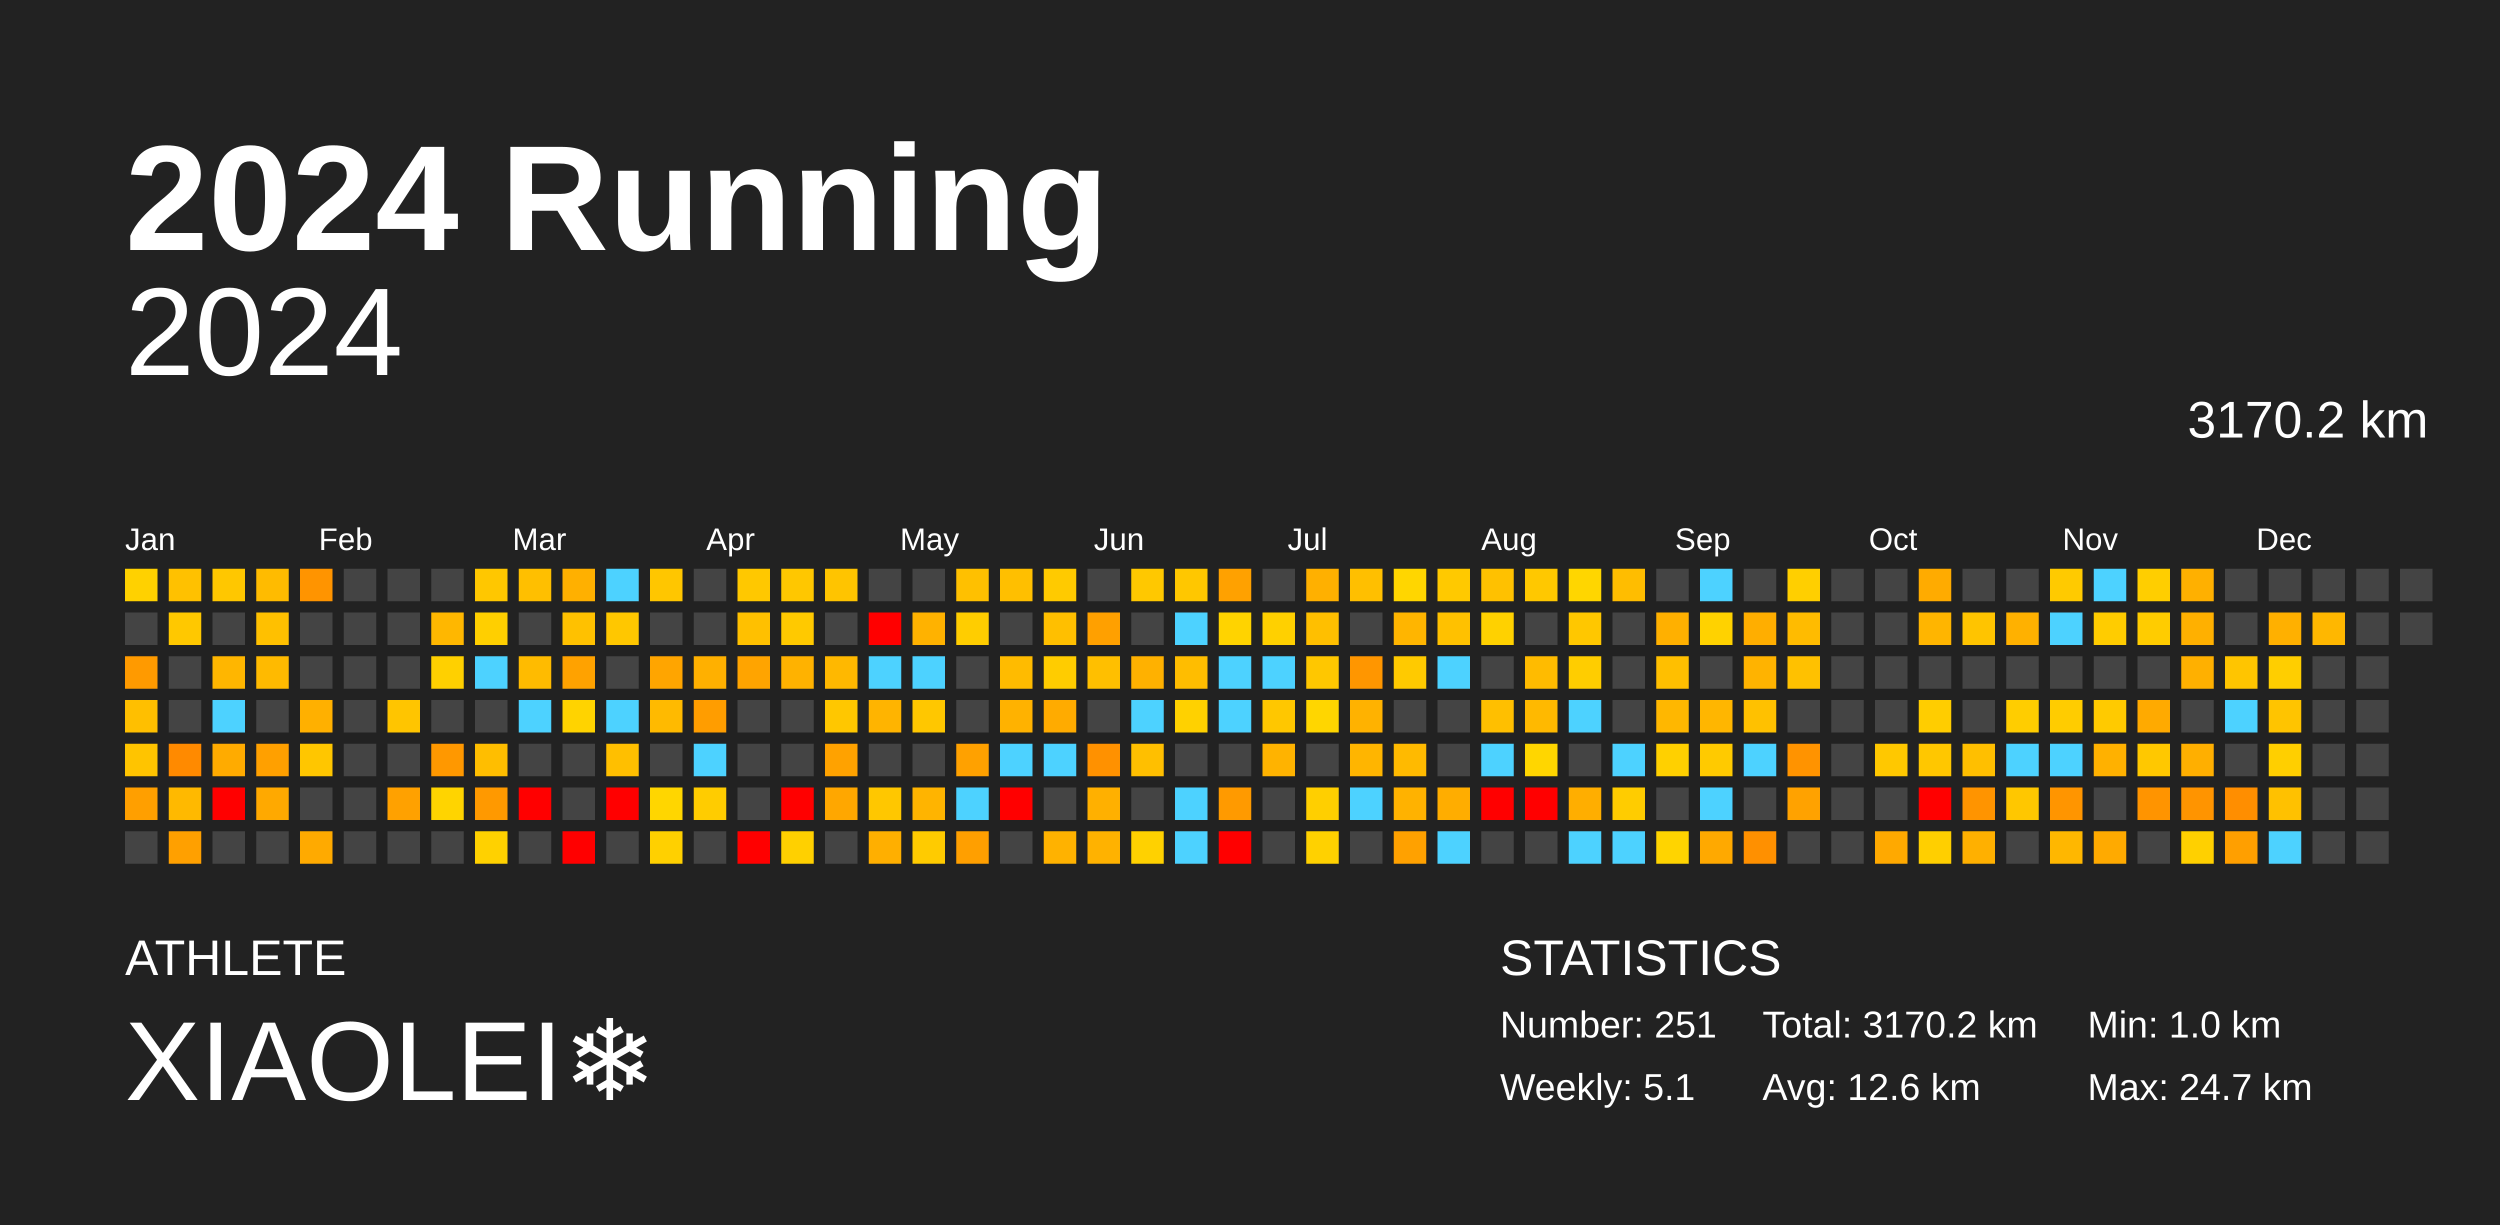
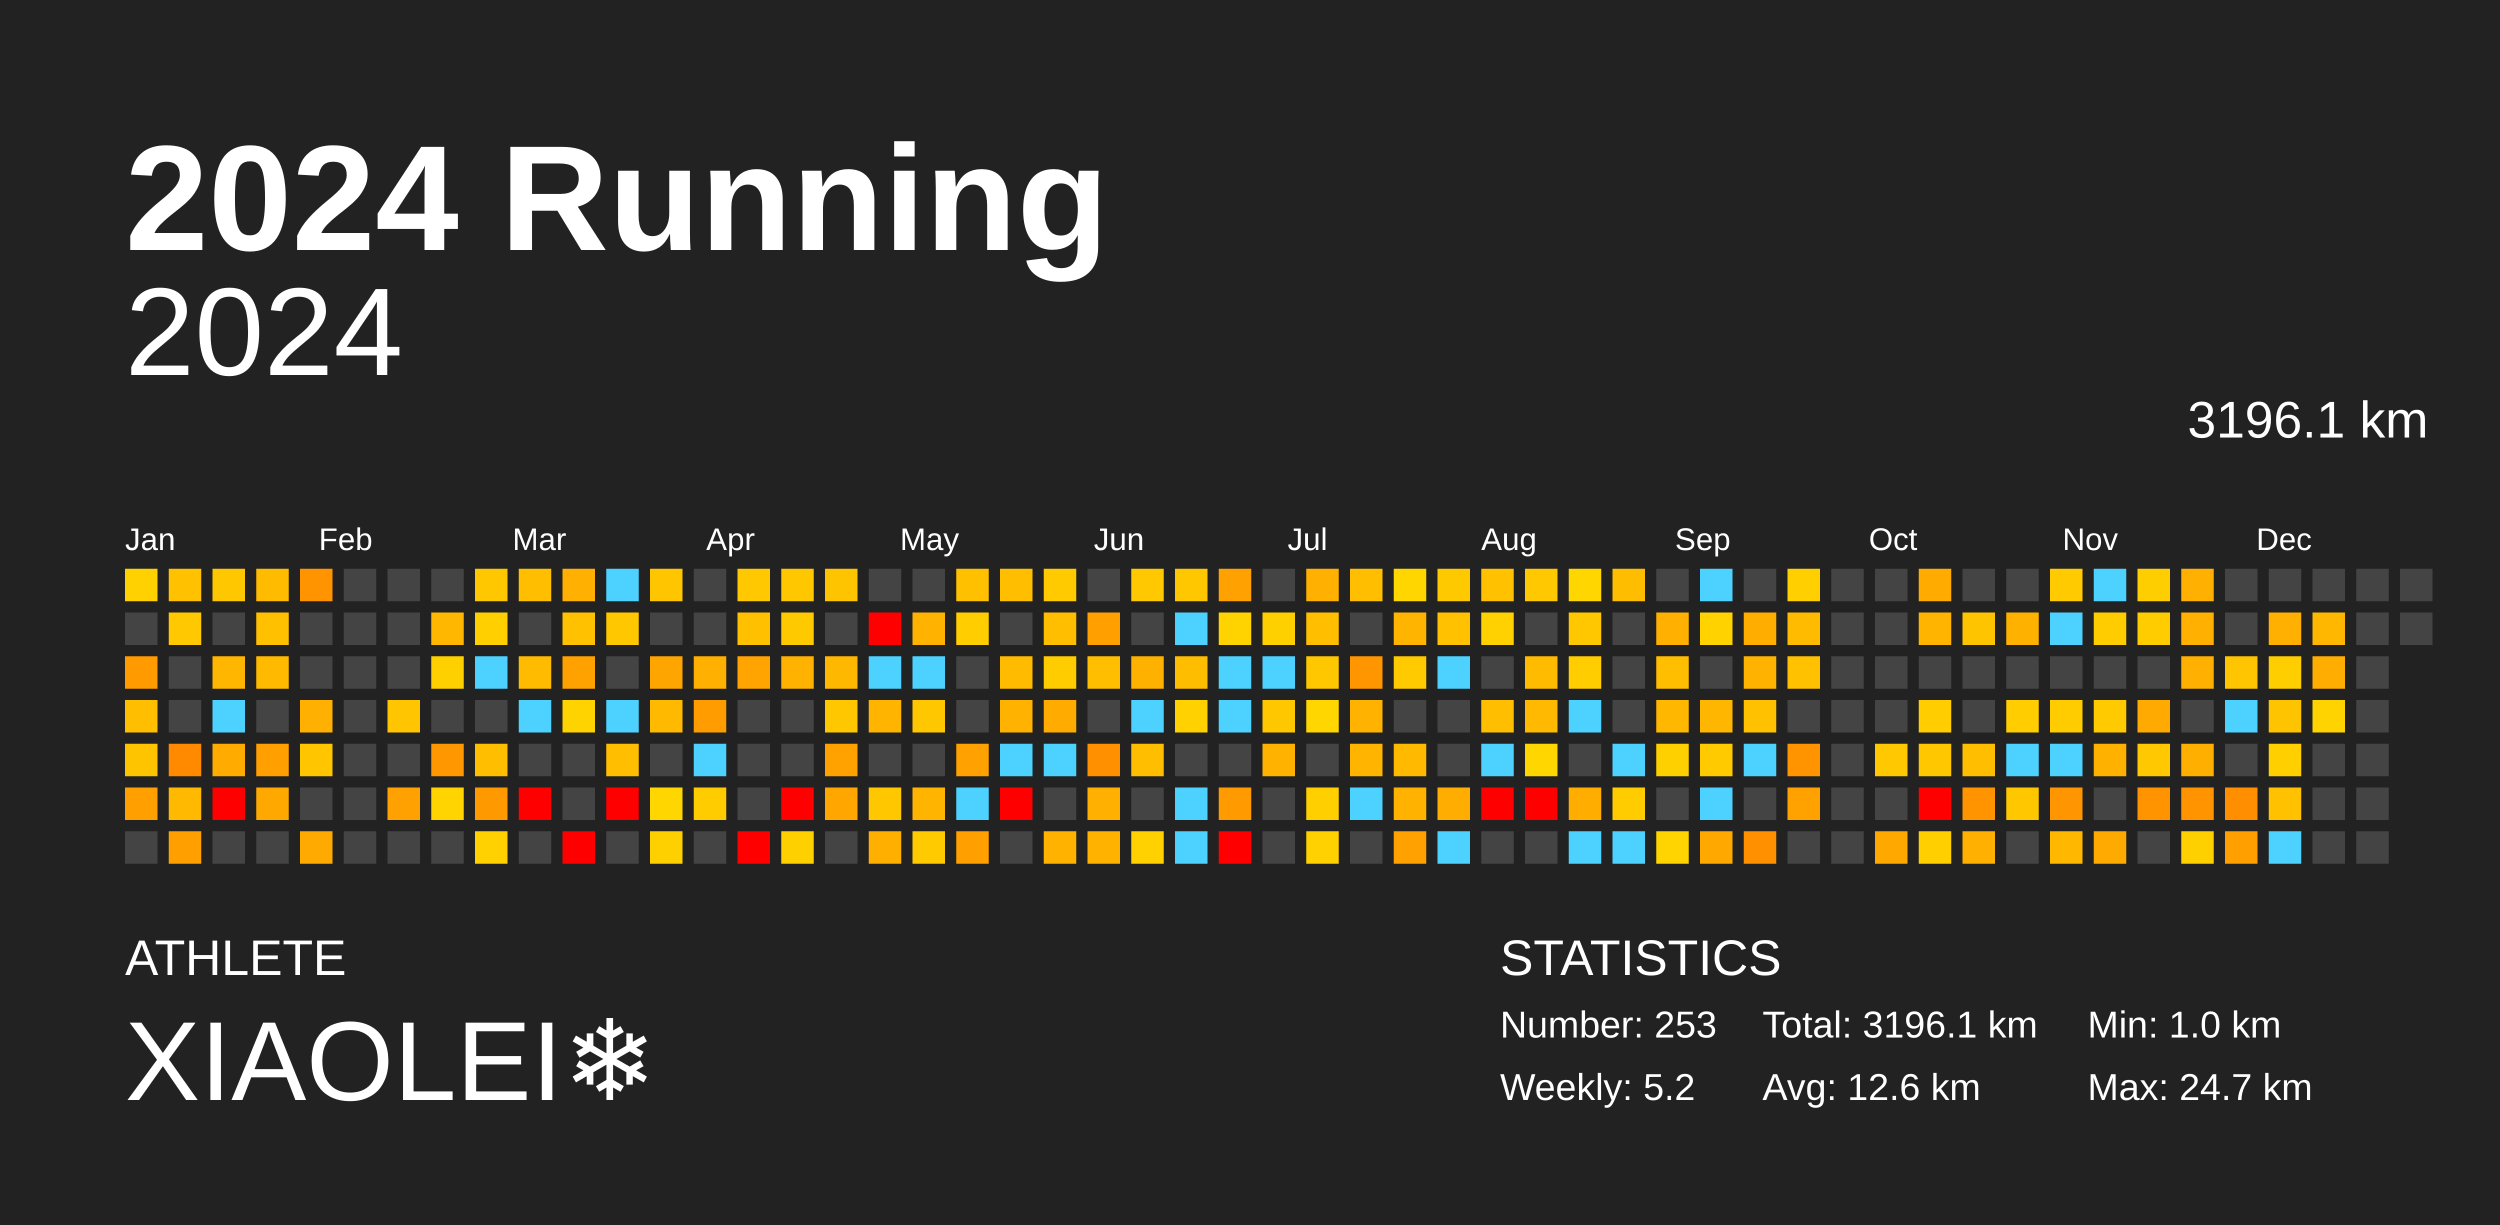
<svg xmlns="http://www.w3.org/2000/svg" baseProfile="full" height="98mm" version="1.1" viewBox="0,0,200,98" width="200mm">
  <defs />
  <rect fill="#222222" height="98" width="200" x="0" y="0" />
  <text fill="#FFFFFF" style="font-size:12px; font-family:Arial; font-weight:bold;" x="10" y="20">2024 Running</text>
  <text fill="#FFFFFF" style="font-size:4px; font-family:Arial" x="10" y="78">ATHLETE</text>
  <text fill="#FFFFFF" style="font-size:9px; font-family:Arial" x="10" y="88">XIAOLEI❄️</text>
  <text fill="#FFFFFF" style="font-size:4px; font-family:Arial" x="120" y="78">STATISTICS</text>
-   <text fill="#FFFFFF" style="font-size:3px; font-family:Arial" x="120" y="83">Number: 251</text>
-   <text fill="#FFFFFF" style="font-size:3px; font-family:Arial" x="120" y="88">Weekly: 5.1</text>
-   <text fill="#FFFFFF" style="font-size:3px; font-family:Arial" x="141" y="83">Total: 3170.2 km</text>
+   <text fill="#FFFFFF" style="font-size:3px; font-family:Arial" x="120" y="83">Number: 253</text>
+   <text fill="#FFFFFF" style="font-size:3px; font-family:Arial" x="120" y="88">Weekly: 5.2</text>
+   <text fill="#FFFFFF" style="font-size:3px; font-family:Arial" x="141" y="83">Total: 3196.1 km</text>
  <text fill="#FFFFFF" style="font-size:3px; font-family:Arial" x="141" y="88">Avg: 12.6 km</text>
  <text fill="#FFFFFF" style="font-size:3px; font-family:Arial" x="167" y="83">Min: 1.0 km</text>
  <text fill="#FFFFFF" style="font-size:3px; font-family:Arial" x="167" y="88">Max: 24.7 km</text>
  <text alignment-baseline="hanging" fill="#FFFFFF" style="font-size:10.0px; font-family:Arial;" x="10" y="30">2024</text>
-   <text alignment-baseline="hanging" fill="#FFFFFF" style="font-size:4.125px; font-family:Arial;" x="175" y="35">3170.2 km</text>
+   <text alignment-baseline="hanging" fill="#FFFFFF" style="font-size:4.125px; font-family:Arial;" x="175" y="35">3196.1 km</text>
  <text fill="#FFFFFF" style="font-size:2.5px; font-family:Arial" x="10.0" y="44">Jan</text>
  <text fill="#FFFFFF" style="font-size:2.5px; font-family:Arial" x="25.5" y="44">Feb</text>
  <text fill="#FFFFFF" style="font-size:2.5px; font-family:Arial" x="41.0" y="44">Mar</text>
  <text fill="#FFFFFF" style="font-size:2.5px; font-family:Arial" x="56.5" y="44">Apr</text>
  <text fill="#FFFFFF" style="font-size:2.5px; font-family:Arial" x="72.0" y="44">May</text>
  <text fill="#FFFFFF" style="font-size:2.5px; font-family:Arial" x="87.5" y="44">Jun</text>
  <text fill="#FFFFFF" style="font-size:2.5px; font-family:Arial" x="103.0" y="44">Jul</text>
  <text fill="#FFFFFF" style="font-size:2.5px; font-family:Arial" x="118.5" y="44">Aug</text>
  <text fill="#FFFFFF" style="font-size:2.5px; font-family:Arial" x="134.0" y="44">Sep</text>
  <text fill="#FFFFFF" style="font-size:2.5px; font-family:Arial" x="149.5" y="44">Oct</text>
  <text fill="#FFFFFF" style="font-size:2.5px; font-family:Arial" x="165.0" y="44">Nov</text>
  <text fill="#FFFFFF" style="font-size:2.5px; font-family:Arial" x="180.5" y="44">Dec</text>
  <rect fill="#ffd100" height="2.6" width="2.6" x="10.0" y="45.5" />
  <rect fill="#444444" height="2.6" width="2.6" x="10.0" y="49.0" />
  <rect fill="#ff9a00" height="2.6" width="2.6" x="10.0" y="52.5" />
  <rect fill="#ffbf00" height="2.6" width="2.6" x="10.0" y="56.0" />
  <rect fill="#ffc400" height="2.6" width="2.6" x="10.0" y="59.5" />
  <rect fill="#ff9f00" height="2.6" width="2.6" x="10.0" y="63.0" />
  <rect fill="#444444" height="2.6" width="2.6" x="10.0" y="66.5" />
  <rect fill="#ffc100" height="2.6" width="2.6" x="13.5" y="45.5" />
  <rect fill="#ffc800" height="2.6" width="2.6" x="13.5" y="49.0" />
  <rect fill="#444444" height="2.6" width="2.6" x="13.5" y="52.5" />
  <rect fill="#444444" height="2.6" width="2.6" x="13.5" y="56.0" />
  <rect fill="#ff8a00" height="2.6" width="2.6" x="13.5" y="59.5" />
  <rect fill="#ffb900" height="2.6" width="2.6" x="13.5" y="63.0" />
  <rect fill="#ffa000" height="2.6" width="2.6" x="13.5" y="66.5" />
  <rect fill="#ffc700" height="2.6" width="2.6" x="17.0" y="45.5" />
  <rect fill="#444444" height="2.6" width="2.6" x="17.0" y="49.0" />
  <rect fill="#ffb600" height="2.6" width="2.6" x="17.0" y="52.5" />
  <rect fill="#4dd2ff" height="2.6" width="2.6" x="17.0" y="56.0" />
  <rect fill="#ffab00" height="2.6" width="2.6" x="17.0" y="59.5" />
  <rect fill="red" height="2.6" width="2.6" x="17.0" y="63.0" />
  <rect fill="#444444" height="2.6" width="2.6" x="17.0" y="66.5" />
  <rect fill="#ffbb00" height="2.6" width="2.6" x="20.5" y="45.5" />
  <rect fill="#ffc000" height="2.6" width="2.6" x="20.5" y="49.0" />
  <rect fill="#ffba00" height="2.6" width="2.6" x="20.5" y="52.5" />
  <rect fill="#444444" height="2.6" width="2.6" x="20.5" y="56.0" />
  <rect fill="#ffa000" height="2.6" width="2.6" x="20.5" y="59.5" />
  <rect fill="#ffa900" height="2.6" width="2.6" x="20.5" y="63.0" />
  <rect fill="#444444" height="2.6" width="2.6" x="20.5" y="66.5" />
  <rect fill="#ff9400" height="2.6" width="2.6" x="24.0" y="45.5" />
  <rect fill="#444444" height="2.6" width="2.6" x="24.0" y="49.0" />
  <rect fill="#444444" height="2.6" width="2.6" x="24.0" y="52.5" />
  <rect fill="#ffb000" height="2.6" width="2.6" x="24.0" y="56.0" />
  <rect fill="#ffc600" height="2.6" width="2.6" x="24.0" y="59.5" />
  <rect fill="#444444" height="2.6" width="2.6" x="24.0" y="63.0" />
  <rect fill="#ffaa00" height="2.6" width="2.6" x="24.0" y="66.5" />
  <rect fill="#444444" height="2.6" width="2.6" x="27.5" y="45.5" />
  <rect fill="#444444" height="2.6" width="2.6" x="27.5" y="49.0" />
  <rect fill="#444444" height="2.6" width="2.6" x="27.5" y="52.5" />
  <rect fill="#444444" height="2.6" width="2.6" x="27.5" y="56.0" />
  <rect fill="#444444" height="2.6" width="2.6" x="27.5" y="59.5" />
  <rect fill="#444444" height="2.6" width="2.6" x="27.5" y="63.0" />
  <rect fill="#444444" height="2.6" width="2.6" x="27.5" y="66.5" />
  <rect fill="#444444" height="2.6" width="2.6" x="31.0" y="45.5" />
  <rect fill="#444444" height="2.6" width="2.6" x="31.0" y="49.0" />
  <rect fill="#444444" height="2.6" width="2.6" x="31.0" y="52.5" />
  <rect fill="#ffc500" height="2.6" width="2.6" x="31.0" y="56.0" />
  <rect fill="#444444" height="2.6" width="2.6" x="31.0" y="59.5" />
  <rect fill="#ffa100" height="2.6" width="2.6" x="31.0" y="63.0" />
  <rect fill="#444444" height="2.6" width="2.6" x="31.0" y="66.5" />
  <rect fill="#444444" height="2.6" width="2.6" x="34.5" y="45.5" />
  <rect fill="#ffb700" height="2.6" width="2.6" x="34.5" y="49.0" />
  <rect fill="#ffd000" height="2.6" width="2.6" x="34.5" y="52.5" />
  <rect fill="#444444" height="2.6" width="2.6" x="34.5" y="56.0" />
  <rect fill="#ff9800" height="2.6" width="2.6" x="34.5" y="59.5" />
  <rect fill="#ffd400" height="2.6" width="2.6" x="34.5" y="63.0" />
  <rect fill="#444444" height="2.6" width="2.6" x="34.5" y="66.5" />
  <rect fill="#ffc700" height="2.6" width="2.6" x="38.0" y="45.5" />
  <rect fill="#ffcf00" height="2.6" width="2.6" x="38.0" y="49.0" />
  <rect fill="#4dd2ff" height="2.6" width="2.6" x="38.0" y="52.5" />
  <rect fill="#444444" height="2.6" width="2.6" x="38.0" y="56.0" />
  <rect fill="#ffbe00" height="2.6" width="2.6" x="38.0" y="59.5" />
  <rect fill="#ff9900" height="2.6" width="2.6" x="38.0" y="63.0" />
  <rect fill="#ffd100" height="2.6" width="2.6" x="38.0" y="66.5" />
  <rect fill="#ffbf00" height="2.6" width="2.6" x="41.5" y="45.5" />
  <rect fill="#444444" height="2.6" width="2.6" x="41.5" y="49.0" />
  <rect fill="#ffbb00" height="2.6" width="2.6" x="41.5" y="52.5" />
  <rect fill="#4dd2ff" height="2.6" width="2.6" x="41.5" y="56.0" />
  <rect fill="#444444" height="2.6" width="2.6" x="41.5" y="59.5" />
  <rect fill="red" height="2.6" width="2.6" x="41.5" y="63.0" />
  <rect fill="#444444" height="2.6" width="2.6" x="41.5" y="66.5" />
  <rect fill="#ffb000" height="2.6" width="2.6" x="45.0" y="45.5" />
  <rect fill="#ffc100" height="2.6" width="2.6" x="45.0" y="49.0" />
  <rect fill="#ffa200" height="2.6" width="2.6" x="45.0" y="52.5" />
  <rect fill="#ffd300" height="2.6" width="2.6" x="45.0" y="56.0" />
  <rect fill="#444444" height="2.6" width="2.6" x="45.0" y="59.5" />
  <rect fill="#444444" height="2.6" width="2.6" x="45.0" y="63.0" />
  <rect fill="red" height="2.6" width="2.6" x="45.0" y="66.5" />
  <rect fill="#4dd2ff" height="2.6" width="2.6" x="48.5" y="45.5" />
  <rect fill="#ffc700" height="2.6" width="2.6" x="48.5" y="49.0" />
  <rect fill="#444444" height="2.6" width="2.6" x="48.5" y="52.5" />
  <rect fill="#4dd2ff" height="2.6" width="2.6" x="48.5" y="56.0" />
  <rect fill="#ffbf00" height="2.6" width="2.6" x="48.5" y="59.5" />
  <rect fill="red" height="2.6" width="2.6" x="48.5" y="63.0" />
  <rect fill="#444444" height="2.6" width="2.6" x="48.5" y="66.5" />
  <rect fill="#ffc600" height="2.6" width="2.6" x="52.0" y="45.5" />
  <rect fill="#444444" height="2.6" width="2.6" x="52.0" y="49.0" />
  <rect fill="#ffa500" height="2.6" width="2.6" x="52.0" y="52.5" />
  <rect fill="#ffba00" height="2.6" width="2.6" x="52.0" y="56.0" />
  <rect fill="#444444" height="2.6" width="2.6" x="52.0" y="59.5" />
  <rect fill="#ffd600" height="2.6" width="2.6" x="52.0" y="63.0" />
  <rect fill="#ffd000" height="2.6" width="2.6" x="52.0" y="66.5" />
  <rect fill="#444444" height="2.6" width="2.6" x="55.5" y="45.5" />
  <rect fill="#444444" height="2.6" width="2.6" x="55.5" y="49.0" />
  <rect fill="#ffb000" height="2.6" width="2.6" x="55.5" y="52.5" />
  <rect fill="#ff9d00" height="2.6" width="2.6" x="55.5" y="56.0" />
  <rect fill="#4dd2ff" height="2.6" width="2.6" x="55.5" y="59.5" />
  <rect fill="#ffcc00" height="2.6" width="2.6" x="55.5" y="63.0" />
  <rect fill="#444444" height="2.6" width="2.6" x="55.5" y="66.5" />
  <rect fill="#ffc800" height="2.6" width="2.6" x="59.0" y="45.5" />
  <rect fill="#ffc000" height="2.6" width="2.6" x="59.0" y="49.0" />
  <rect fill="#ffa400" height="2.6" width="2.6" x="59.0" y="52.5" />
  <rect fill="#444444" height="2.6" width="2.6" x="59.0" y="56.0" />
  <rect fill="#444444" height="2.6" width="2.6" x="59.0" y="59.5" />
  <rect fill="#444444" height="2.6" width="2.6" x="59.0" y="63.0" />
  <rect fill="red" height="2.6" width="2.6" x="59.0" y="66.5" />
  <rect fill="#ffc700" height="2.6" width="2.6" x="62.5" y="45.5" />
  <rect fill="#ffc900" height="2.6" width="2.6" x="62.5" y="49.0" />
  <rect fill="#ffb200" height="2.6" width="2.6" x="62.5" y="52.5" />
  <rect fill="#444444" height="2.6" width="2.6" x="62.5" y="56.0" />
  <rect fill="#444444" height="2.6" width="2.6" x="62.5" y="59.5" />
  <rect fill="red" height="2.6" width="2.6" x="62.5" y="63.0" />
  <rect fill="#ffd000" height="2.6" width="2.6" x="62.5" y="66.5" />
  <rect fill="#ffc400" height="2.6" width="2.6" x="66.0" y="45.5" />
  <rect fill="#444444" height="2.6" width="2.6" x="66.0" y="49.0" />
  <rect fill="#ffb800" height="2.6" width="2.6" x="66.0" y="52.5" />
  <rect fill="#ffc700" height="2.6" width="2.6" x="66.0" y="56.0" />
  <rect fill="#ffa200" height="2.6" width="2.6" x="66.0" y="59.5" />
  <rect fill="#ffa700" height="2.6" width="2.6" x="66.0" y="63.0" />
  <rect fill="#444444" height="2.6" width="2.6" x="66.0" y="66.5" />
  <rect fill="#444444" height="2.6" width="2.6" x="69.5" y="45.5" />
  <rect fill="red" height="2.6" width="2.6" x="69.5" y="49.0" />
  <rect fill="#4dd2ff" height="2.6" width="2.6" x="69.5" y="52.5" />
  <rect fill="#ffb400" height="2.6" width="2.6" x="69.5" y="56.0" />
  <rect fill="#444444" height="2.6" width="2.6" x="69.5" y="59.5" />
  <rect fill="#ffc700" height="2.6" width="2.6" x="69.5" y="63.0" />
  <rect fill="#ffaf00" height="2.6" width="2.6" x="69.5" y="66.5" />
  <rect fill="#444444" height="2.6" width="2.6" x="73.0" y="45.5" />
  <rect fill="#ffb200" height="2.6" width="2.6" x="73.0" y="49.0" />
  <rect fill="#4dd2ff" height="2.6" width="2.6" x="73.0" y="52.5" />
  <rect fill="#ffc700" height="2.6" width="2.6" x="73.0" y="56.0" />
  <rect fill="#444444" height="2.6" width="2.6" x="73.0" y="59.5" />
  <rect fill="#ffb400" height="2.6" width="2.6" x="73.0" y="63.0" />
  <rect fill="#ffcb00" height="2.6" width="2.6" x="73.0" y="66.5" />
  <rect fill="#ffc000" height="2.6" width="2.6" x="76.5" y="45.5" />
  <rect fill="#ffcd00" height="2.6" width="2.6" x="76.5" y="49.0" />
  <rect fill="#444444" height="2.6" width="2.6" x="76.5" y="52.5" />
  <rect fill="#444444" height="2.6" width="2.6" x="76.5" y="56.0" />
  <rect fill="#ffa100" height="2.6" width="2.6" x="76.5" y="59.5" />
  <rect fill="#4dd2ff" height="2.6" width="2.6" x="76.5" y="63.0" />
  <rect fill="#ff9f00" height="2.6" width="2.6" x="76.5" y="66.5" />
  <rect fill="#ffbf00" height="2.6" width="2.6" x="80.0" y="45.5" />
  <rect fill="#444444" height="2.6" width="2.6" x="80.0" y="49.0" />
  <rect fill="#ffbb00" height="2.6" width="2.6" x="80.0" y="52.5" />
  <rect fill="#ffb200" height="2.6" width="2.6" x="80.0" y="56.0" />
  <rect fill="#4dd2ff" height="2.6" width="2.6" x="80.0" y="59.5" />
  <rect fill="red" height="2.6" width="2.6" x="80.0" y="63.0" />
  <rect fill="#444444" height="2.6" width="2.6" x="80.0" y="66.5" />
  <rect fill="#ffca00" height="2.6" width="2.6" x="83.5" y="45.5" />
  <rect fill="#ffbf00" height="2.6" width="2.6" x="83.5" y="49.0" />
  <rect fill="#ffcc00" height="2.6" width="2.6" x="83.5" y="52.5" />
  <rect fill="#ffab00" height="2.6" width="2.6" x="83.5" y="56.0" />
  <rect fill="#4dd2ff" height="2.6" width="2.6" x="83.5" y="59.5" />
  <rect fill="#444444" height="2.6" width="2.6" x="83.5" y="63.0" />
  <rect fill="#ffb200" height="2.6" width="2.6" x="83.5" y="66.5" />
  <rect fill="#444444" height="2.6" width="2.6" x="87.0" y="45.5" />
  <rect fill="#ffa000" height="2.6" width="2.6" x="87.0" y="49.0" />
  <rect fill="#ffbf00" height="2.6" width="2.6" x="87.0" y="52.5" />
  <rect fill="#444444" height="2.6" width="2.6" x="87.0" y="56.0" />
  <rect fill="#ff9100" height="2.6" width="2.6" x="87.0" y="59.5" />
  <rect fill="#ffb000" height="2.6" width="2.6" x="87.0" y="63.0" />
  <rect fill="#ffb200" height="2.6" width="2.6" x="87.0" y="66.5" />
  <rect fill="#ffc800" height="2.6" width="2.6" x="90.5" y="45.5" />
  <rect fill="#444444" height="2.6" width="2.6" x="90.5" y="49.0" />
  <rect fill="#ffb100" height="2.6" width="2.6" x="90.5" y="52.5" />
  <rect fill="#4dd2ff" height="2.6" width="2.6" x="90.5" y="56.0" />
  <rect fill="#ffbf00" height="2.6" width="2.6" x="90.5" y="59.5" />
  <rect fill="#444444" height="2.6" width="2.6" x="90.5" y="63.0" />
  <rect fill="#ffd100" height="2.6" width="2.6" x="90.5" y="66.5" />
  <rect fill="#ffc700" height="2.6" width="2.6" x="94.0" y="45.5" />
  <rect fill="#4dd2ff" height="2.6" width="2.6" x="94.0" y="49.0" />
  <rect fill="#ffbd00" height="2.6" width="2.6" x="94.0" y="52.5" />
  <rect fill="#ffd100" height="2.6" width="2.6" x="94.0" y="56.0" />
  <rect fill="#444444" height="2.6" width="2.6" x="94.0" y="59.5" />
  <rect fill="#4dd2ff" height="2.6" width="2.6" x="94.0" y="63.0" />
  <rect fill="#4dd2ff" height="2.6" width="2.6" x="94.0" y="66.5" />
  <rect fill="#ffa100" height="2.6" width="2.6" x="97.5" y="45.5" />
  <rect fill="#ffd300" height="2.6" width="2.6" x="97.5" y="49.0" />
  <rect fill="#4dd2ff" height="2.6" width="2.6" x="97.5" y="52.5" />
  <rect fill="#4dd2ff" height="2.6" width="2.6" x="97.5" y="56.0" />
  <rect fill="#444444" height="2.6" width="2.6" x="97.5" y="59.5" />
  <rect fill="#ff9a00" height="2.6" width="2.6" x="97.5" y="63.0" />
  <rect fill="red" height="2.6" width="2.6" x="97.5" y="66.5" />
  <rect fill="#444444" height="2.6" width="2.6" x="101.0" y="45.5" />
  <rect fill="#ffd000" height="2.6" width="2.6" x="101.0" y="49.0" />
  <rect fill="#4dd2ff" height="2.6" width="2.6" x="101.0" y="52.5" />
  <rect fill="#ffc700" height="2.6" width="2.6" x="101.0" y="56.0" />
  <rect fill="#ffb300" height="2.6" width="2.6" x="101.0" y="59.5" />
  <rect fill="#444444" height="2.6" width="2.6" x="101.0" y="63.0" />
  <rect fill="#444444" height="2.6" width="2.6" x="101.0" y="66.5" />
  <rect fill="#ffb000" height="2.6" width="2.6" x="104.5" y="45.5" />
  <rect fill="#ffbf00" height="2.6" width="2.6" x="104.5" y="49.0" />
  <rect fill="#ffc700" height="2.6" width="2.6" x="104.5" y="52.5" />
  <rect fill="#ffd600" height="2.6" width="2.6" x="104.5" y="56.0" />
  <rect fill="#444444" height="2.6" width="2.6" x="104.5" y="59.5" />
  <rect fill="#ffcf00" height="2.6" width="2.6" x="104.5" y="63.0" />
  <rect fill="#ffd100" height="2.6" width="2.6" x="104.5" y="66.5" />
  <rect fill="#ffbf00" height="2.6" width="2.6" x="108.0" y="45.5" />
  <rect fill="#444444" height="2.6" width="2.6" x="108.0" y="49.0" />
  <rect fill="#ff9600" height="2.6" width="2.6" x="108.0" y="52.5" />
  <rect fill="#ffb200" height="2.6" width="2.6" x="108.0" y="56.0" />
  <rect fill="#ffb500" height="2.6" width="2.6" x="108.0" y="59.5" />
  <rect fill="#4dd2ff" height="2.6" width="2.6" x="108.0" y="63.0" />
  <rect fill="#444444" height="2.6" width="2.6" x="108.0" y="66.5" />
  <rect fill="#ffd600" height="2.6" width="2.6" x="111.5" y="45.5" />
  <rect fill="#ffb500" height="2.6" width="2.6" x="111.5" y="49.0" />
  <rect fill="#ffca00" height="2.6" width="2.6" x="111.5" y="52.5" />
  <rect fill="#444444" height="2.6" width="2.6" x="111.5" y="56.0" />
  <rect fill="#ffba00" height="2.6" width="2.6" x="111.5" y="59.5" />
  <rect fill="#ffb200" height="2.6" width="2.6" x="111.5" y="63.0" />
  <rect fill="#ffa100" height="2.6" width="2.6" x="111.5" y="66.5" />
  <rect fill="#ffc900" height="2.6" width="2.6" x="115.0" y="45.5" />
  <rect fill="#ffc100" height="2.6" width="2.6" x="115.0" y="49.0" />
  <rect fill="#4dd2ff" height="2.6" width="2.6" x="115.0" y="52.5" />
  <rect fill="#444444" height="2.6" width="2.6" x="115.0" y="56.0" />
  <rect fill="#444444" height="2.6" width="2.6" x="115.0" y="59.5" />
  <rect fill="#ffad00" height="2.6" width="2.6" x="115.0" y="63.0" />
  <rect fill="#4dd2ff" height="2.6" width="2.6" x="115.0" y="66.5" />
  <rect fill="#ffc100" height="2.6" width="2.6" x="118.5" y="45.5" />
  <rect fill="#ffd100" height="2.6" width="2.6" x="118.5" y="49.0" />
  <rect fill="#444444" height="2.6" width="2.6" x="118.5" y="52.5" />
  <rect fill="#ffbf00" height="2.6" width="2.6" x="118.5" y="56.0" />
  <rect fill="#4dd2ff" height="2.6" width="2.6" x="118.5" y="59.5" />
  <rect fill="red" height="2.6" width="2.6" x="118.5" y="63.0" />
  <rect fill="#444444" height="2.6" width="2.6" x="118.5" y="66.5" />
  <rect fill="#ffc800" height="2.6" width="2.6" x="122.0" y="45.5" />
  <rect fill="#444444" height="2.6" width="2.6" x="122.0" y="49.0" />
  <rect fill="#ffbb00" height="2.6" width="2.6" x="122.0" y="52.5" />
  <rect fill="#ffb900" height="2.6" width="2.6" x="122.0" y="56.0" />
  <rect fill="#ffd600" height="2.6" width="2.6" x="122.0" y="59.5" />
  <rect fill="red" height="2.6" width="2.6" x="122.0" y="63.0" />
  <rect fill="#444444" height="2.6" width="2.6" x="122.0" y="66.5" />
  <rect fill="#ffd600" height="2.6" width="2.6" x="125.5" y="45.5" />
  <rect fill="#ffc700" height="2.6" width="2.6" x="125.5" y="49.0" />
  <rect fill="#ffcd00" height="2.6" width="2.6" x="125.5" y="52.5" />
  <rect fill="#4dd2ff" height="2.6" width="2.6" x="125.5" y="56.0" />
  <rect fill="#444444" height="2.6" width="2.6" x="125.5" y="59.5" />
  <rect fill="#ffae00" height="2.6" width="2.6" x="125.5" y="63.0" />
  <rect fill="#4dd2ff" height="2.6" width="2.6" x="125.5" y="66.5" />
  <rect fill="#ffbd00" height="2.6" width="2.6" x="129.0" y="45.5" />
  <rect fill="#444444" height="2.6" width="2.6" x="129.0" y="49.0" />
  <rect fill="#444444" height="2.6" width="2.6" x="129.0" y="52.5" />
  <rect fill="#444444" height="2.6" width="2.6" x="129.0" y="56.0" />
  <rect fill="#4dd2ff" height="2.6" width="2.6" x="129.0" y="59.5" />
  <rect fill="#ffcc00" height="2.6" width="2.6" x="129.0" y="63.0" />
  <rect fill="#4dd2ff" height="2.6" width="2.6" x="129.0" y="66.5" />
  <rect fill="#444444" height="2.6" width="2.6" x="132.5" y="45.5" />
  <rect fill="#ffb000" height="2.6" width="2.6" x="132.5" y="49.0" />
  <rect fill="#ffbf00" height="2.6" width="2.6" x="132.5" y="52.5" />
  <rect fill="#ffb700" height="2.6" width="2.6" x="132.5" y="56.0" />
  <rect fill="#ffd000" height="2.6" width="2.6" x="132.5" y="59.5" />
  <rect fill="#444444" height="2.6" width="2.6" x="132.5" y="63.0" />
  <rect fill="#ffd400" height="2.6" width="2.6" x="132.5" y="66.5" />
  <rect fill="#4dd2ff" height="2.6" width="2.6" x="136.0" y="45.5" />
  <rect fill="#ffd200" height="2.6" width="2.6" x="136.0" y="49.0" />
  <rect fill="#444444" height="2.6" width="2.6" x="136.0" y="52.5" />
  <rect fill="#ffb600" height="2.6" width="2.6" x="136.0" y="56.0" />
  <rect fill="#ffca00" height="2.6" width="2.6" x="136.0" y="59.5" />
  <rect fill="#4dd2ff" height="2.6" width="2.6" x="136.0" y="63.0" />
  <rect fill="#ffa900" height="2.6" width="2.6" x="136.0" y="66.5" />
  <rect fill="#444444" height="2.6" width="2.6" x="139.5" y="45.5" />
  <rect fill="#ffae00" height="2.6" width="2.6" x="139.5" y="49.0" />
  <rect fill="#ffb300" height="2.6" width="2.6" x="139.5" y="52.5" />
  <rect fill="#ffc100" height="2.6" width="2.6" x="139.5" y="56.0" />
  <rect fill="#4dd2ff" height="2.6" width="2.6" x="139.5" y="59.5" />
  <rect fill="#444444" height="2.6" width="2.6" x="139.5" y="63.0" />
  <rect fill="#ff9000" height="2.6" width="2.6" x="139.5" y="66.5" />
  <rect fill="#ffcf00" height="2.6" width="2.6" x="143.0" y="45.5" />
  <rect fill="#ffbb00" height="2.6" width="2.6" x="143.0" y="49.0" />
  <rect fill="#ffc100" height="2.6" width="2.6" x="143.0" y="52.5" />
  <rect fill="#444444" height="2.6" width="2.6" x="143.0" y="56.0" />
  <rect fill="#ff9300" height="2.6" width="2.6" x="143.0" y="59.5" />
  <rect fill="#ffa200" height="2.6" width="2.6" x="143.0" y="63.0" />
  <rect fill="#444444" height="2.6" width="2.6" x="143.0" y="66.5" />
  <rect fill="#444444" height="2.6" width="2.6" x="146.5" y="45.5" />
  <rect fill="#444444" height="2.6" width="2.6" x="146.5" y="49.0" />
  <rect fill="#444444" height="2.6" width="2.6" x="146.5" y="52.5" />
  <rect fill="#444444" height="2.6" width="2.6" x="146.5" y="56.0" />
  <rect fill="#444444" height="2.6" width="2.6" x="146.5" y="59.5" />
  <rect fill="#444444" height="2.6" width="2.6" x="146.5" y="63.0" />
  <rect fill="#444444" height="2.6" width="2.6" x="146.5" y="66.5" />
  <rect fill="#444444" height="2.6" width="2.6" x="150.0" y="45.5" />
  <rect fill="#444444" height="2.6" width="2.6" x="150.0" y="49.0" />
  <rect fill="#444444" height="2.6" width="2.6" x="150.0" y="52.5" />
  <rect fill="#444444" height="2.6" width="2.6" x="150.0" y="56.0" />
  <rect fill="#ffc800" height="2.6" width="2.6" x="150.0" y="59.5" />
  <rect fill="#444444" height="2.6" width="2.6" x="150.0" y="63.0" />
  <rect fill="#ffa900" height="2.6" width="2.6" x="150.0" y="66.5" />
  <rect fill="#ffab00" height="2.6" width="2.6" x="153.5" y="45.5" />
  <rect fill="#ffb500" height="2.6" width="2.6" x="153.5" y="49.0" />
  <rect fill="#444444" height="2.6" width="2.6" x="153.5" y="52.5" />
  <rect fill="#ffcd00" height="2.6" width="2.6" x="153.5" y="56.0" />
  <rect fill="#ffc700" height="2.6" width="2.6" x="153.5" y="59.5" />
  <rect fill="red" height="2.6" width="2.6" x="153.5" y="63.0" />
  <rect fill="#ffcf00" height="2.6" width="2.6" x="153.5" y="66.5" />
  <rect fill="#444444" height="2.6" width="2.6" x="157.0" y="45.5" />
  <rect fill="#ffc400" height="2.6" width="2.6" x="157.0" y="49.0" />
  <rect fill="#444444" height="2.6" width="2.6" x="157.0" y="52.5" />
  <rect fill="#444444" height="2.6" width="2.6" x="157.0" y="56.0" />
  <rect fill="#ffbf00" height="2.6" width="2.6" x="157.0" y="59.5" />
  <rect fill="#ff9400" height="2.6" width="2.6" x="157.0" y="63.0" />
  <rect fill="#ffb000" height="2.6" width="2.6" x="157.0" y="66.5" />
  <rect fill="#444444" height="2.6" width="2.6" x="160.5" y="45.5" />
  <rect fill="#ffb100" height="2.6" width="2.6" x="160.5" y="49.0" />
  <rect fill="#444444" height="2.6" width="2.6" x="160.5" y="52.5" />
  <rect fill="#ffcd00" height="2.6" width="2.6" x="160.5" y="56.0" />
  <rect fill="#4dd2ff" height="2.6" width="2.6" x="160.5" y="59.5" />
  <rect fill="#ffc700" height="2.6" width="2.6" x="160.5" y="63.0" />
  <rect fill="#444444" height="2.6" width="2.6" x="160.5" y="66.5" />
  <rect fill="#ffca00" height="2.6" width="2.6" x="164.0" y="45.5" />
  <rect fill="#4dd2ff" height="2.6" width="2.6" x="164.0" y="49.0" />
  <rect fill="#444444" height="2.6" width="2.6" x="164.0" y="52.5" />
  <rect fill="#ffcc00" height="2.6" width="2.6" x="164.0" y="56.0" />
  <rect fill="#4dd2ff" height="2.6" width="2.6" x="164.0" y="59.5" />
  <rect fill="#ff9500" height="2.6" width="2.6" x="164.0" y="63.0" />
  <rect fill="#ffb700" height="2.6" width="2.6" x="164.0" y="66.5" />
  <rect fill="#4dd2ff" height="2.6" width="2.6" x="167.5" y="45.5" />
  <rect fill="#ffcc00" height="2.6" width="2.6" x="167.5" y="49.0" />
  <rect fill="#444444" height="2.6" width="2.6" x="167.5" y="52.5" />
  <rect fill="#ffca00" height="2.6" width="2.6" x="167.5" y="56.0" />
  <rect fill="#ffb100" height="2.6" width="2.6" x="167.5" y="59.5" />
  <rect fill="#444444" height="2.6" width="2.6" x="167.5" y="63.0" />
  <rect fill="#ffaa00" height="2.6" width="2.6" x="167.5" y="66.5" />
  <rect fill="#ffce00" height="2.6" width="2.6" x="171.0" y="45.5" />
  <rect fill="#ffcc00" height="2.6" width="2.6" x="171.0" y="49.0" />
  <rect fill="#444444" height="2.6" width="2.6" x="171.0" y="52.5" />
  <rect fill="#ffaa00" height="2.6" width="2.6" x="171.0" y="56.0" />
  <rect fill="#ffc800" height="2.6" width="2.6" x="171.0" y="59.5" />
  <rect fill="#ff9400" height="2.6" width="2.6" x="171.0" y="63.0" />
  <rect fill="#444444" height="2.6" width="2.6" x="171.0" y="66.5" />
  <rect fill="#ffb000" height="2.6" width="2.6" x="174.5" y="45.5" />
  <rect fill="#ffb000" height="2.6" width="2.6" x="174.5" y="49.0" />
  <rect fill="#ffb000" height="2.6" width="2.6" x="174.5" y="52.5" />
  <rect fill="#444444" height="2.6" width="2.6" x="174.5" y="56.0" />
  <rect fill="#ffaf00" height="2.6" width="2.6" x="174.5" y="59.5" />
  <rect fill="#ff9400" height="2.6" width="2.6" x="174.5" y="63.0" />
  <rect fill="#ffd000" height="2.6" width="2.6" x="174.5" y="66.5" />
  <rect fill="#444444" height="2.6" width="2.6" x="178.0" y="45.5" />
  <rect fill="#444444" height="2.6" width="2.6" x="178.0" y="49.0" />
  <rect fill="#ffc500" height="2.6" width="2.6" x="178.0" y="52.5" />
  <rect fill="#4dd2ff" height="2.6" width="2.6" x="178.0" y="56.0" />
  <rect fill="#444444" height="2.6" width="2.6" x="178.0" y="59.5" />
  <rect fill="#ff8e00" height="2.6" width="2.6" x="178.0" y="63.0" />
  <rect fill="#ff9f00" height="2.6" width="2.6" x="178.0" y="66.5" />
  <rect fill="#444444" height="2.6" width="2.6" x="181.5" y="45.5" />
  <rect fill="#ffb000" height="2.6" width="2.6" x="181.5" y="49.0" />
  <rect fill="#ffce00" height="2.6" width="2.6" x="181.5" y="52.5" />
  <rect fill="#ffc400" height="2.6" width="2.6" x="181.5" y="56.0" />
  <rect fill="#ffcf00" height="2.6" width="2.6" x="181.5" y="59.5" />
  <rect fill="#ffc100" height="2.6" width="2.6" x="181.5" y="63.0" />
  <rect fill="#4dd2ff" height="2.6" width="2.6" x="181.5" y="66.5" />
  <rect fill="#444444" height="2.6" width="2.6" x="185.0" y="45.5" />
  <rect fill="#ffb700" height="2.6" width="2.6" x="185.0" y="49.0" />
-   <rect fill="#444444" height="2.6" width="2.6" x="185.0" y="52.5" />
-   <rect fill="#444444" height="2.6" width="2.6" x="185.0" y="56.0" />
+   <rect fill="#ffad00" height="2.6" width="2.6" x="185.0" y="52.5" />
+   <rect fill="#ffd300" height="2.6" width="2.6" x="185.0" y="56.0" />
  <rect fill="#444444" height="2.6" width="2.6" x="185.0" y="59.5" />
  <rect fill="#444444" height="2.6" width="2.6" x="185.0" y="63.0" />
  <rect fill="#444444" height="2.6" width="2.6" x="185.0" y="66.5" />
  <rect fill="#444444" height="2.6" width="2.6" x="188.5" y="45.5" />
  <rect fill="#444444" height="2.6" width="2.6" x="188.5" y="49.0" />
  <rect fill="#444444" height="2.6" width="2.6" x="188.5" y="52.5" />
  <rect fill="#444444" height="2.6" width="2.6" x="188.5" y="56.0" />
  <rect fill="#444444" height="2.6" width="2.6" x="188.5" y="59.5" />
  <rect fill="#444444" height="2.6" width="2.6" x="188.5" y="63.0" />
  <rect fill="#444444" height="2.6" width="2.6" x="188.5" y="66.5" />
  <rect fill="#444444" height="2.6" width="2.6" x="192.0" y="45.5" />
  <rect fill="#444444" height="2.6" width="2.6" x="192.0" y="49.0" />
</svg>
